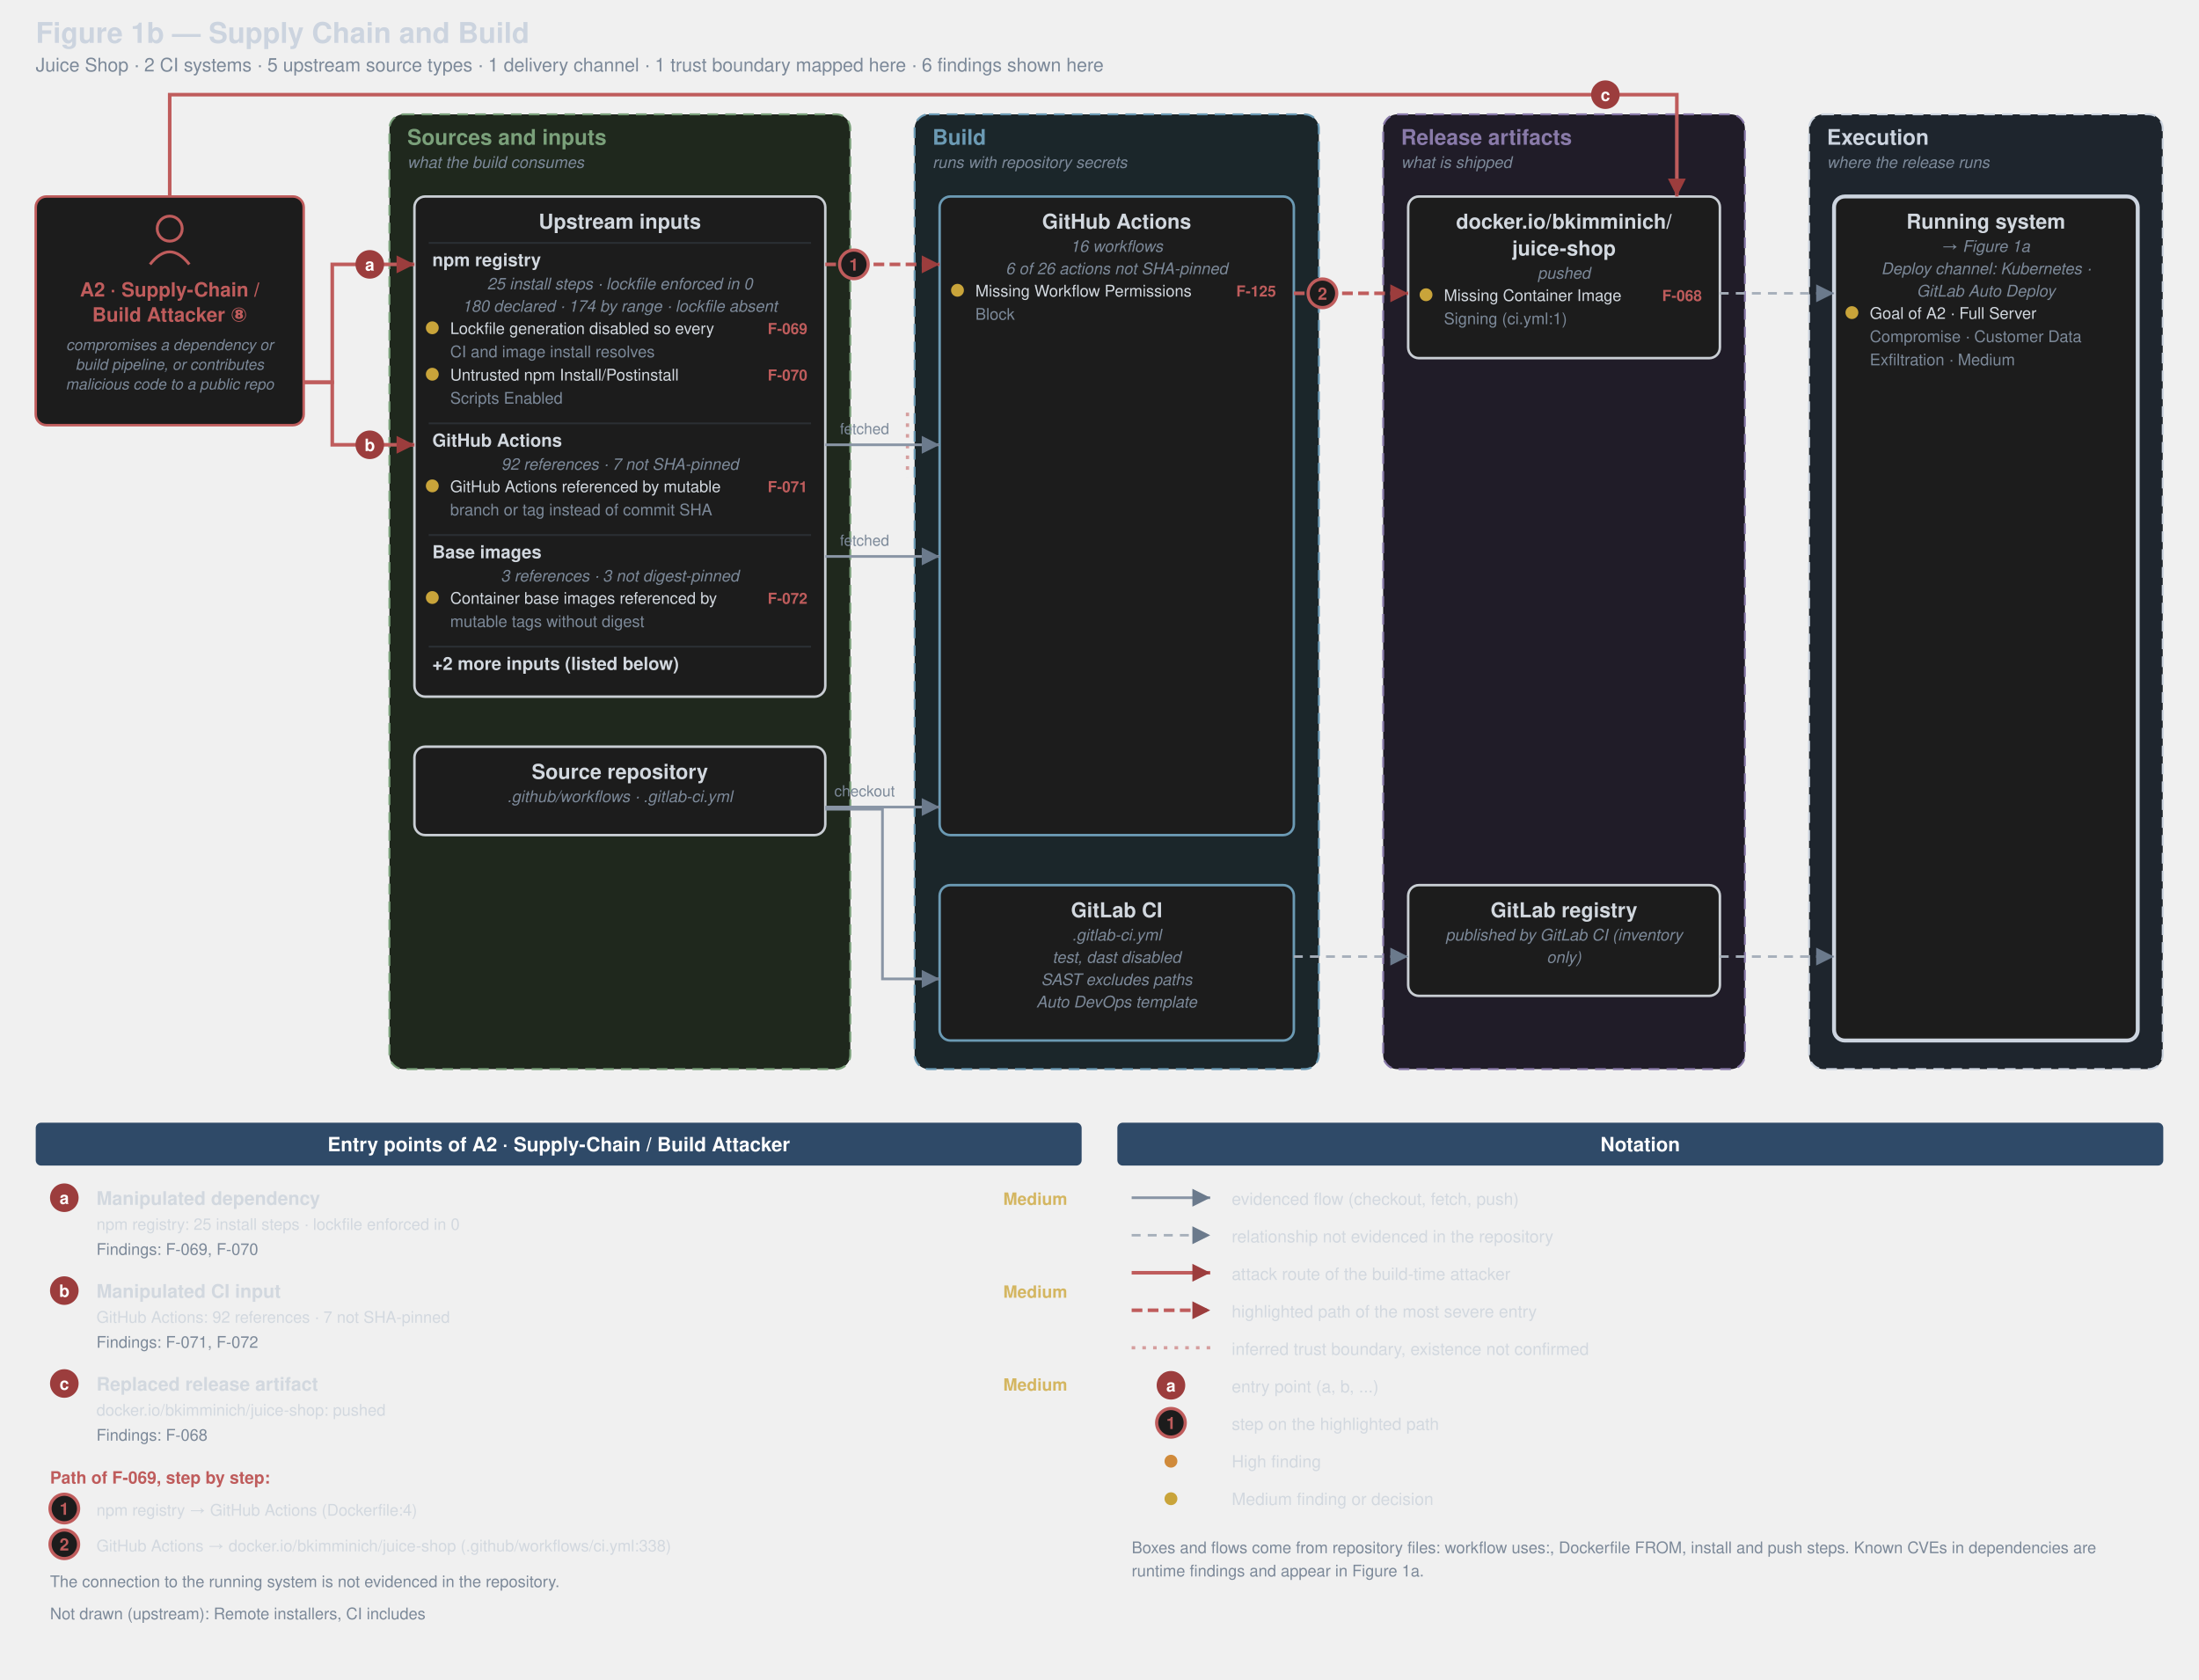
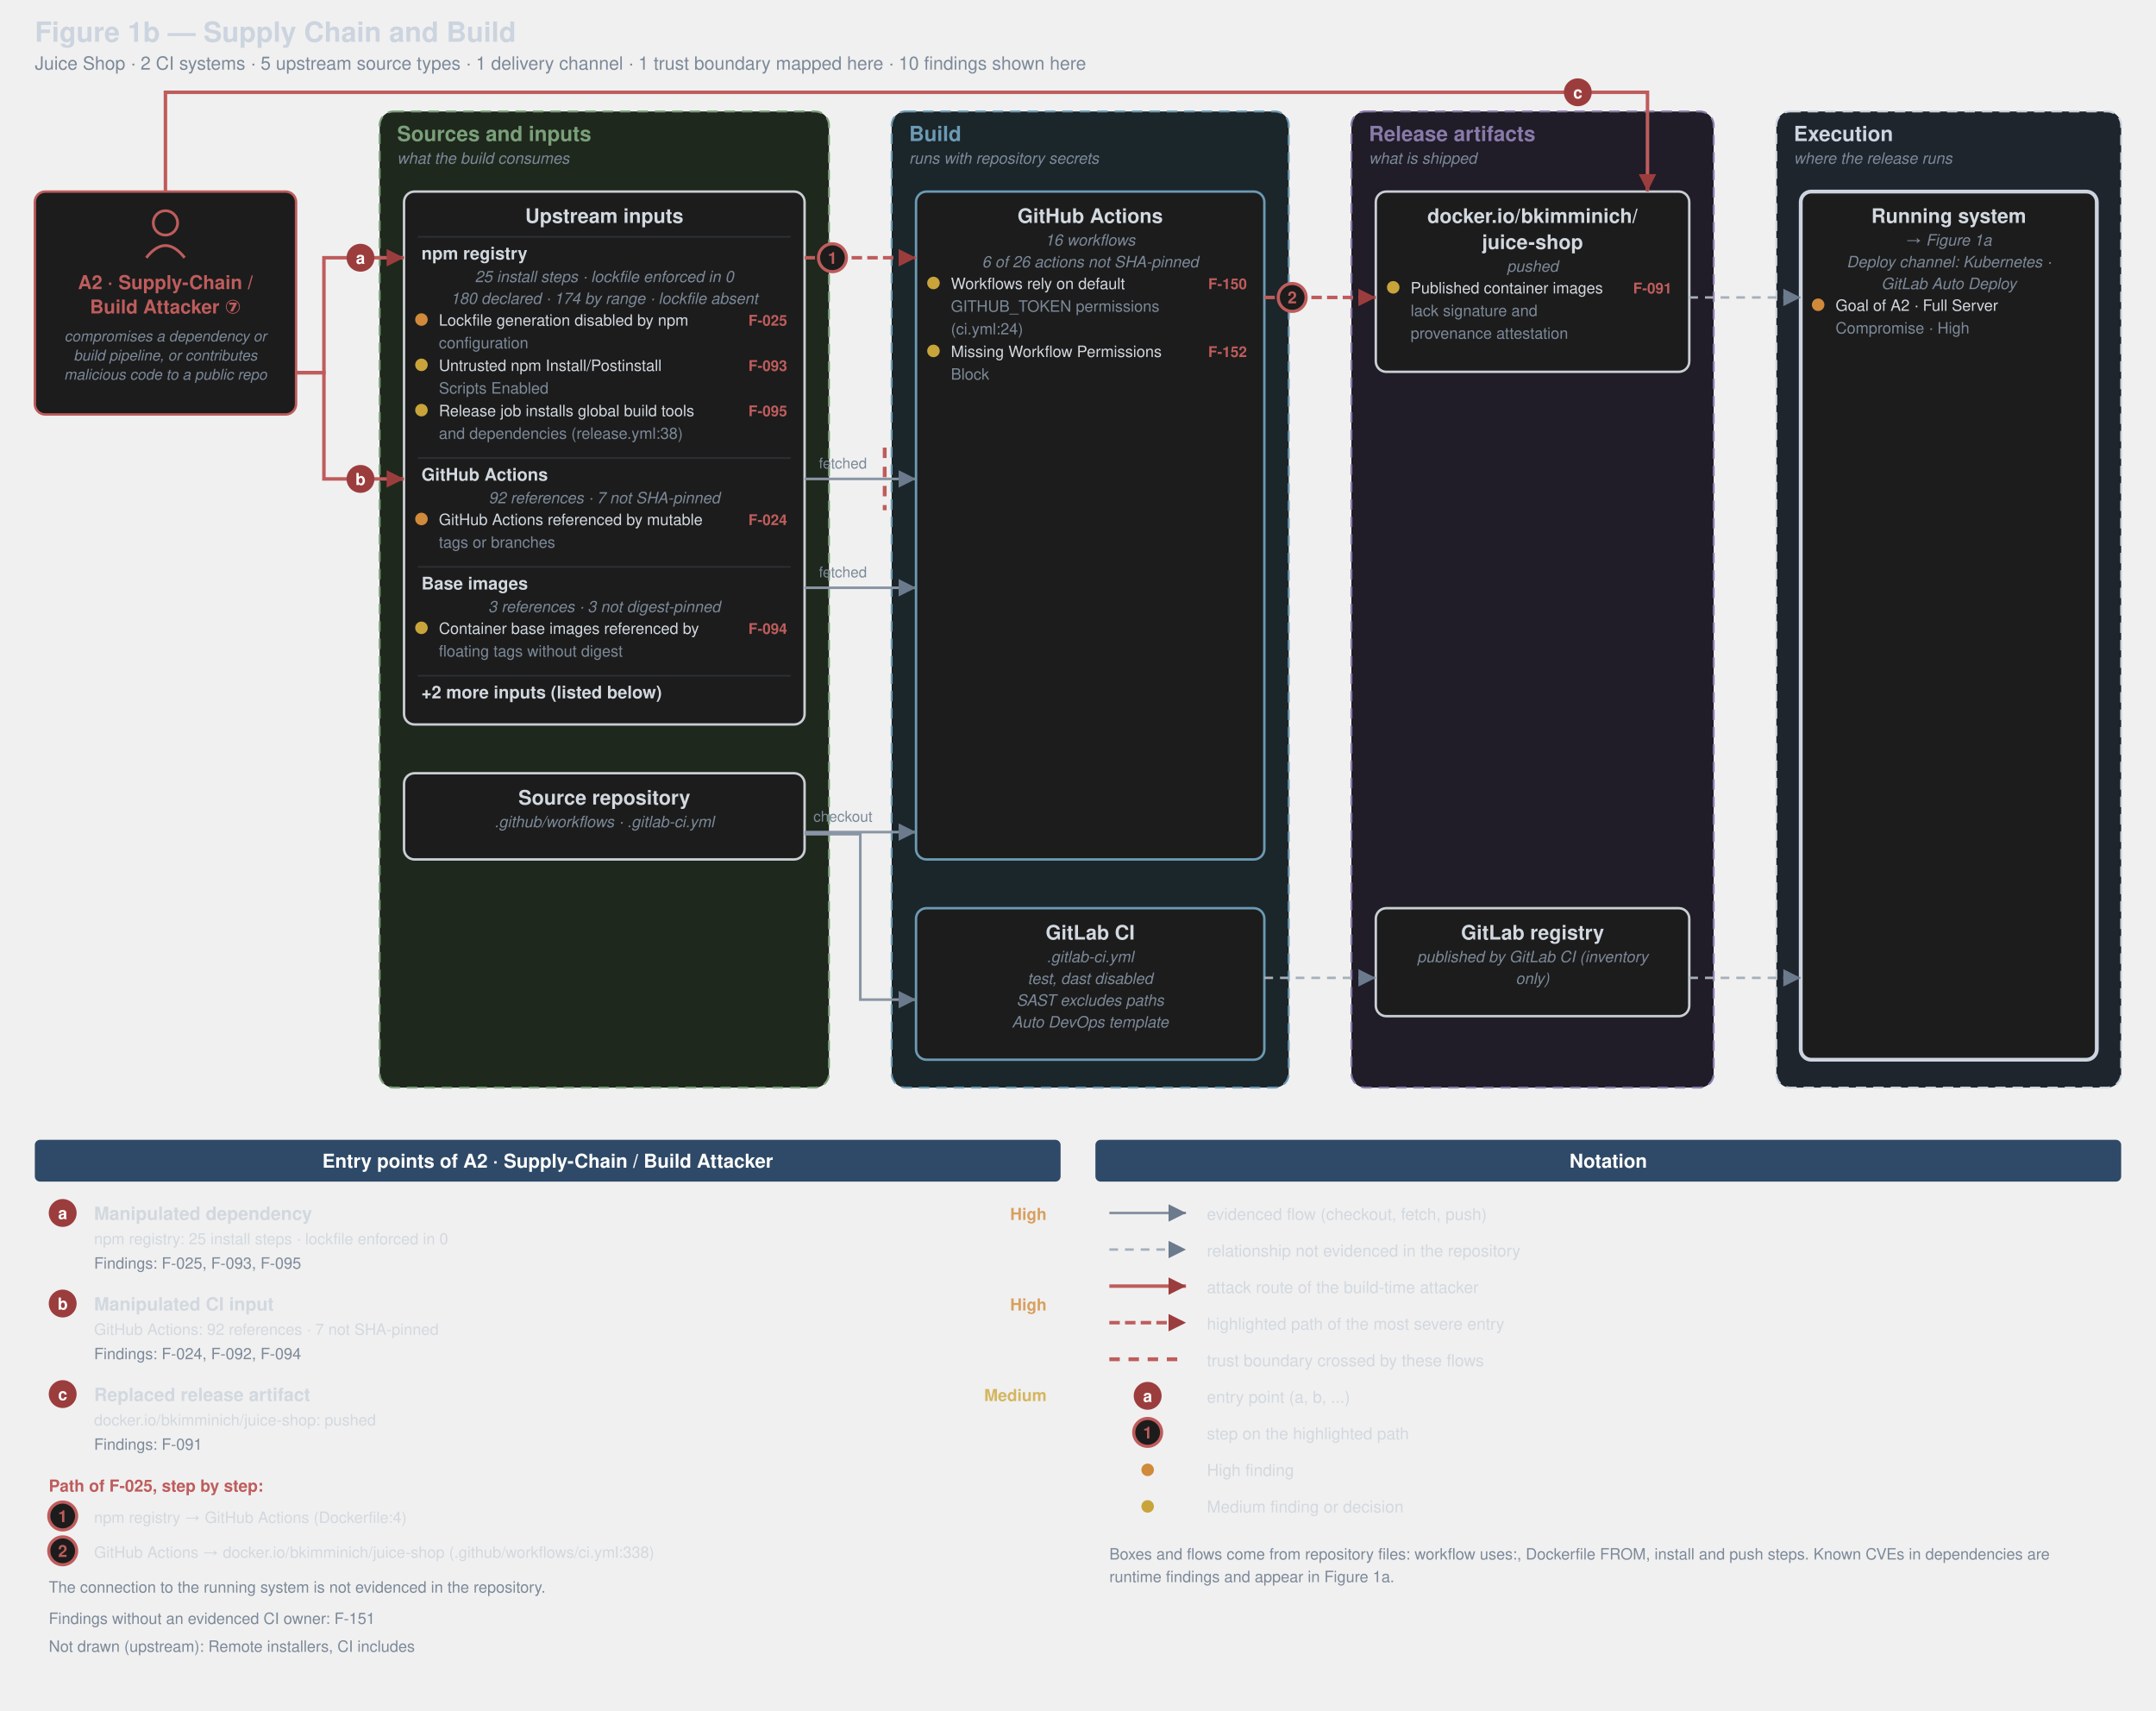
- <svg xmlns="http://www.w3.org/2000/svg" width="1231" height="940" viewBox="0 0 1231 940" font-family="Helvetica, Arial, sans-serif">
+ <svg xmlns="http://www.w3.org/2000/svg" width="1238" height="982" viewBox="0 0 1238 982" font-family="Helvetica, Arial, sans-serif">
  <defs>
    <marker id="m-flow" viewBox="0 0 10 10" refX="10" refY="5" markerWidth="10" markerHeight="10" markerUnits="userSpaceOnUse" orient="auto">
      <path d="M0 0 L10 5 L0 10 z" fill="#6b7a8c" />
    </marker>
    <marker id="m-attack" viewBox="0 0 10 10" refX="10" refY="5" markerWidth="10" markerHeight="10" markerUnits="userSpaceOnUse" orient="auto">
      <path d="M0 0 L10 5 L0 10 z" fill="#9c3d3d" />
    </marker>
  </defs>
  <text x="20.0" y="24.0" font-size="16" font-weight="bold" fill="#ccd4df" text-anchor="start">Figure 1b — Supply Chain and Build</text>
-   <text x="20.0" y="40.0" font-size="10.5" font-weight="normal" fill="#7c8999" text-anchor="start">Juice Shop · 2 CI systems · 5 upstream source types · 1 delivery channel · 1 trust boundary mapped here · 6 findings shown here</text>
-   <rect x="218.0" y="64.0" width="258.0" height="534.5" rx="8" fill="#1f281d" stroke="#7aa07a" stroke-width="1.1" stroke-dasharray="6 4" />
+   <text x="20.0" y="40.0" font-size="10.5" font-weight="normal" fill="#7c8999" text-anchor="start">Juice Shop · 2 CI systems · 5 upstream source types · 1 delivery channel · 1 trust boundary mapped here · 10 findings shown here</text>
+   <rect x="218.0" y="64.0" width="258.0" height="560.5" rx="8" fill="#1f281d" stroke="#7aa07a" stroke-width="1.1" stroke-dasharray="6 4" />
  <text x="228.0" y="81.0" font-size="12" font-weight="bold" fill="#7aa07a" text-anchor="start">Sources and inputs</text>
  <text x="228.0" y="94.0" font-size="9" font-weight="normal" fill="#7c8999" text-anchor="start" font-style="italic">what the build consumes</text>
-   <rect x="512.0" y="64.0" width="226.3" height="534.5" rx="8" fill="#1b262a" stroke="#6b9ab4" stroke-width="1.1" stroke-dasharray="6 4" />
+   <rect x="512.0" y="64.0" width="228.0" height="560.5" rx="8" fill="#1b262a" stroke="#6b9ab4" stroke-width="1.1" stroke-dasharray="6 4" />
  <text x="522.0" y="81.0" font-size="12" font-weight="bold" fill="#6b9ab4" text-anchor="start">Build</text>
  <text x="522.0" y="94.0" font-size="9" font-weight="normal" fill="#7c8999" text-anchor="start" font-style="italic">runs with repository secrets</text>
-   <rect x="774.3" y="64.0" width="202.5" height="534.5" rx="8" fill="#201c28" stroke="#897aa9" stroke-width="1.1" stroke-dasharray="6 4" />
-   <text x="784.3" y="81.0" font-size="12" font-weight="bold" fill="#897aa9" text-anchor="start">Release artifacts</text>
-   <text x="784.3" y="94.0" font-size="9" font-weight="normal" fill="#7c8999" text-anchor="start" font-style="italic">what is shipped</text>
-   <rect x="1012.7" y="64.0" width="198.0" height="534.5" rx="8" fill="#1e252d" stroke="#ccd4df" stroke-width="1.1" stroke-dasharray="6 4" />
-   <text x="1022.7" y="81.0" font-size="12" font-weight="bold" fill="#ccd4df" text-anchor="start">Execution</text>
-   <text x="1022.7" y="94.0" font-size="9" font-weight="normal" fill="#7c8999" text-anchor="start" font-style="italic">where the release runs</text>
+   <rect x="776.0" y="64.0" width="208.0" height="560.5" rx="8" fill="#201c28" stroke="#897aa9" stroke-width="1.1" stroke-dasharray="6 4" />
+   <text x="786.0" y="81.0" font-size="12" font-weight="bold" fill="#897aa9" text-anchor="start">Release artifacts</text>
+   <text x="786.0" y="94.0" font-size="9" font-weight="normal" fill="#7c8999" text-anchor="start" font-style="italic">what is shipped</text>
+   <rect x="1020.0" y="64.0" width="198.0" height="560.5" rx="8" fill="#1e252d" stroke="#ccd4df" stroke-width="1.1" stroke-dasharray="6 4" />
+   <text x="1030.0" y="81.0" font-size="12" font-weight="bold" fill="#ccd4df" text-anchor="start">Execution</text>
+   <text x="1030.0" y="94.0" font-size="9" font-weight="normal" fill="#7c8999" text-anchor="start" font-style="italic">where the release runs</text>
  <g>
-     <path d="M 508.0 231.0 V 267.0" fill="none" stroke="#bf5c5c" stroke-width="1.8" stroke-dasharray="2 4" stroke-opacity="0.55" />
+     <path d="M 508.0 257.0 V 293.0" fill="none" stroke="#bf5c5c" stroke-width="2.2" stroke-dasharray="6 5" />
  </g>
-   <rect x="232.0" y="110.0" width="230.0" height="280.0" rx="6" fill="#1c1c1c" stroke="#c9ced4" stroke-width="1.4" />
+   <rect x="232.0" y="110.0" width="230.0" height="306.0" rx="6" fill="#1c1c1c" stroke="#c9ced4" stroke-width="1.4" />
  <text x="347.0" y="128.0" font-size="11.5" font-weight="bold" fill="#d2d8df" text-anchor="middle">Upstream inputs</text>
  <line x1="240.0" y1="136.0" x2="454.0" y2="136.0" stroke="#2b2f34" />
  <text x="242.0" y="149.0" font-size="10" font-weight="bold" fill="#d2d8df" text-anchor="start">npm registry</text>
  <text x="347.0" y="162.0" font-size="9" font-weight="normal" fill="#7c8999" text-anchor="middle" font-style="italic">25 install steps · lockfile enforced in 0</text>
  <text x="347.0" y="174.5" font-size="9" font-weight="normal" fill="#7c8999" text-anchor="middle" font-style="italic">180 declared · 174 by range · lockfile absent</text>
-   <circle cx="242.0" cy="183.5" r="3.6" fill="#c9a43a" />
-   <text x="252.0" y="187.0" font-size="9" font-weight="normal" fill="#d2d8df" text-anchor="start">Lockfile generation disabled so every</text>
-   <text x="452.0" y="187.0" font-size="8.5" font-weight="bold" fill="#bf5c5c" text-anchor="end">F-069</text>
-   <text x="252.0" y="200.0" font-size="9" font-weight="normal" fill="#7c8999" text-anchor="start">CI and image install resolves</text>
+   <circle cx="242.0" cy="183.5" r="3.6" fill="#d08a3a" />
+   <text x="252.0" y="187.0" font-size="9" font-weight="normal" fill="#d2d8df" text-anchor="start">Lockfile generation disabled by npm</text>
+   <text x="452.0" y="187.0" font-size="8.5" font-weight="bold" fill="#bf5c5c" text-anchor="end">F-025</text>
+   <text x="252.0" y="200.0" font-size="9" font-weight="normal" fill="#7c8999" text-anchor="start">configuration</text>
  <circle cx="242.0" cy="209.5" r="3.6" fill="#c9a43a" />
  <text x="252.0" y="213.0" font-size="9" font-weight="normal" fill="#d2d8df" text-anchor="start">Untrusted npm Install/Postinstall</text>
-   <text x="452.0" y="213.0" font-size="8.5" font-weight="bold" fill="#bf5c5c" text-anchor="end">F-070</text>
+   <text x="452.0" y="213.0" font-size="8.5" font-weight="bold" fill="#bf5c5c" text-anchor="end">F-093</text>
  <text x="252.0" y="226.0" font-size="9" font-weight="normal" fill="#7c8999" text-anchor="start">Scripts Enabled</text>
-   <line x1="240.0" y1="237.0" x2="454.0" y2="237.0" stroke="#2b2f34" />
-   <text x="242.0" y="250.0" font-size="10" font-weight="bold" fill="#d2d8df" text-anchor="start">GitHub Actions</text>
-   <text x="347.0" y="263.0" font-size="9" font-weight="normal" fill="#7c8999" text-anchor="middle" font-style="italic">92 references · 7 not SHA-pinned</text>
-   <circle cx="242.0" cy="272.0" r="3.6" fill="#c9a43a" />
-   <text x="252.0" y="275.5" font-size="9" font-weight="normal" fill="#d2d8df" text-anchor="start">GitHub Actions referenced by mutable</text>
-   <text x="452.0" y="275.5" font-size="8.5" font-weight="bold" fill="#bf5c5c" text-anchor="end">F-071</text>
-   <text x="252.0" y="288.5" font-size="9" font-weight="normal" fill="#7c8999" text-anchor="start">branch or tag instead of commit SHA</text>
-   <line x1="240.0" y1="299.5" x2="454.0" y2="299.5" stroke="#2b2f34" />
-   <text x="242.0" y="312.5" font-size="10" font-weight="bold" fill="#d2d8df" text-anchor="start">Base images</text>
-   <text x="347.0" y="325.5" font-size="9" font-weight="normal" fill="#7c8999" text-anchor="middle" font-style="italic">3 references · 3 not digest-pinned</text>
-   <circle cx="242.0" cy="334.5" r="3.6" fill="#c9a43a" />
-   <text x="252.0" y="338.0" font-size="9" font-weight="normal" fill="#d2d8df" text-anchor="start">Container base images referenced by</text>
-   <text x="452.0" y="338.0" font-size="8.5" font-weight="bold" fill="#bf5c5c" text-anchor="end">F-072</text>
-   <text x="252.0" y="351.0" font-size="9" font-weight="normal" fill="#7c8999" text-anchor="start">mutable tags without digest</text>
-   <line x1="240.0" y1="362.0" x2="454.0" y2="362.0" stroke="#2b2f34" />
-   <text x="242.0" y="375.0" font-size="10" font-weight="bold" fill="#d2d8df" text-anchor="start">+2 more inputs (listed below)</text>
-   <rect x="232.0" y="418.0" width="230.0" height="49.5" rx="6" fill="#1c1c1c" stroke="#c9ced4" stroke-width="1.4" />
-   <text x="347.0" y="436.0" font-size="11.5" font-weight="bold" fill="#d2d8df" text-anchor="middle">Source repository</text>
-   <text x="347.0" y="449.0" font-size="9" font-weight="normal" fill="#7c8999" text-anchor="middle" font-style="italic">.github/workflows · .gitlab-ci.yml</text>
-   <rect x="526.0" y="110.0" width="198.3" height="357.5" rx="6" fill="#1c1c1c" stroke="#6b9ab4" stroke-width="1.4" />
-   <text x="625.1" y="128.0" font-size="11.5" font-weight="bold" fill="#d2d8df" text-anchor="middle">GitHub Actions</text>
-   <text x="625.1" y="141.0" font-size="9" font-weight="normal" fill="#7c8999" text-anchor="middle" font-style="italic">16 workflows</text>
-   <text x="625.1" y="153.5" font-size="9" font-weight="normal" fill="#7c8999" text-anchor="middle" font-style="italic">6 of 26 actions not SHA-pinned</text>
+   <circle cx="242.0" cy="235.5" r="3.6" fill="#c9a43a" />
+   <text x="252.0" y="239.0" font-size="9" font-weight="normal" fill="#d2d8df" text-anchor="start">Release job installs global build tools</text>
+   <text x="452.0" y="239.0" font-size="8.5" font-weight="bold" fill="#bf5c5c" text-anchor="end">F-095</text>
+   <text x="252.0" y="252.0" font-size="9" font-weight="normal" fill="#7c8999" text-anchor="start">and dependencies (release.yml:38)</text>
+   <line x1="240.0" y1="263.0" x2="454.0" y2="263.0" stroke="#2b2f34" />
+   <text x="242.0" y="276.0" font-size="10" font-weight="bold" fill="#d2d8df" text-anchor="start">GitHub Actions</text>
+   <text x="347.0" y="289.0" font-size="9" font-weight="normal" fill="#7c8999" text-anchor="middle" font-style="italic">92 references · 7 not SHA-pinned</text>
+   <circle cx="242.0" cy="298.0" r="3.6" fill="#d08a3a" />
+   <text x="252.0" y="301.5" font-size="9" font-weight="normal" fill="#d2d8df" text-anchor="start">GitHub Actions referenced by mutable</text>
+   <text x="452.0" y="301.5" font-size="8.5" font-weight="bold" fill="#bf5c5c" text-anchor="end">F-024</text>
+   <text x="252.0" y="314.5" font-size="9" font-weight="normal" fill="#7c8999" text-anchor="start">tags or branches</text>
+   <line x1="240.0" y1="325.5" x2="454.0" y2="325.5" stroke="#2b2f34" />
+   <text x="242.0" y="338.5" font-size="10" font-weight="bold" fill="#d2d8df" text-anchor="start">Base images</text>
+   <text x="347.0" y="351.5" font-size="9" font-weight="normal" fill="#7c8999" text-anchor="middle" font-style="italic">3 references · 3 not digest-pinned</text>
+   <circle cx="242.0" cy="360.5" r="3.6" fill="#c9a43a" />
+   <text x="252.0" y="364.0" font-size="9" font-weight="normal" fill="#d2d8df" text-anchor="start">Container base images referenced by</text>
+   <text x="452.0" y="364.0" font-size="8.5" font-weight="bold" fill="#bf5c5c" text-anchor="end">F-094</text>
+   <text x="252.0" y="377.0" font-size="9" font-weight="normal" fill="#7c8999" text-anchor="start">floating tags without digest</text>
+   <line x1="240.0" y1="388.0" x2="454.0" y2="388.0" stroke="#2b2f34" />
+   <text x="242.0" y="401.0" font-size="10" font-weight="bold" fill="#d2d8df" text-anchor="start">+2 more inputs (listed below)</text>
+   <rect x="232.0" y="444.0" width="230.0" height="49.5" rx="6" fill="#1c1c1c" stroke="#c9ced4" stroke-width="1.4" />
+   <text x="347.0" y="462.0" font-size="11.5" font-weight="bold" fill="#d2d8df" text-anchor="middle">Source repository</text>
+   <text x="347.0" y="475.0" font-size="9" font-weight="normal" fill="#7c8999" text-anchor="middle" font-style="italic">.github/workflows · .gitlab-ci.yml</text>
+   <rect x="526.0" y="110.0" width="200.0" height="383.5" rx="6" fill="#1c1c1c" stroke="#6b9ab4" stroke-width="1.4" />
+   <text x="626.0" y="128.0" font-size="11.5" font-weight="bold" fill="#d2d8df" text-anchor="middle">GitHub Actions</text>
+   <text x="626.0" y="141.0" font-size="9" font-weight="normal" fill="#7c8999" text-anchor="middle" font-style="italic">16 workflows</text>
+   <text x="626.0" y="153.5" font-size="9" font-weight="normal" fill="#7c8999" text-anchor="middle" font-style="italic">6 of 26 actions not SHA-pinned</text>
  <circle cx="536.0" cy="162.5" r="3.6" fill="#c9a43a" />
-   <text x="546.0" y="166.0" font-size="9" font-weight="normal" fill="#d2d8df" text-anchor="start">Missing Workflow Permissions</text>
-   <text x="714.3" y="166.0" font-size="8.5" font-weight="bold" fill="#bf5c5c" text-anchor="end">F-125</text>
-   <text x="546.0" y="179.0" font-size="9" font-weight="normal" fill="#7c8999" text-anchor="start">Block</text>
-   <rect x="526.0" y="495.5" width="198.3" height="87.0" rx="6" fill="#1c1c1c" stroke="#6b9ab4" stroke-width="1.4" />
-   <text x="625.1" y="513.5" font-size="11.5" font-weight="bold" fill="#d2d8df" text-anchor="middle">GitLab CI</text>
-   <text x="625.1" y="526.5" font-size="9" font-weight="normal" fill="#7c8999" text-anchor="middle" font-style="italic">.gitlab-ci.yml</text>
-   <text x="625.1" y="539.0" font-size="9" font-weight="normal" fill="#7c8999" text-anchor="middle" font-style="italic">test, dast disabled</text>
-   <text x="625.1" y="551.5" font-size="9" font-weight="normal" fill="#7c8999" text-anchor="middle" font-style="italic">SAST excludes paths</text>
-   <text x="625.1" y="564.0" font-size="9" font-weight="normal" fill="#7c8999" text-anchor="middle" font-style="italic">Auto DevOps template</text>
-   <rect x="788.3" y="110.0" width="174.5" height="90.5" rx="6" fill="#1c1c1c" stroke="#c9ced4" stroke-width="1.4" />
-   <text x="875.5" y="128.0" font-size="11.5" font-weight="bold" fill="#d2d8df" text-anchor="middle">docker.io/bkimminich/</text>
-   <text x="875.5" y="143.0" font-size="11.5" font-weight="bold" fill="#d2d8df" text-anchor="middle">juice-shop</text>
-   <text x="875.5" y="156.0" font-size="9" font-weight="normal" fill="#7c8999" text-anchor="middle" font-style="italic">pushed</text>
-   <circle cx="798.3" cy="165.0" r="3.6" fill="#c9a43a" />
-   <text x="808.3" y="168.5" font-size="9" font-weight="normal" fill="#d2d8df" text-anchor="start">Missing Container Image</text>
-   <text x="952.7" y="168.5" font-size="8.5" font-weight="bold" fill="#bf5c5c" text-anchor="end">F-068</text>
-   <text x="808.3" y="181.5" font-size="9" font-weight="normal" fill="#7c8999" text-anchor="start">Signing (ci.yml:1)</text>
-   <rect x="788.3" y="495.5" width="174.5" height="62.0" rx="6" fill="#1c1c1c" stroke="#c9ced4" stroke-width="1.4" />
-   <text x="875.5" y="513.5" font-size="11.5" font-weight="bold" fill="#d2d8df" text-anchor="middle">GitLab registry</text>
-   <text x="875.5" y="526.5" font-size="9" font-weight="normal" fill="#7c8999" text-anchor="middle" font-style="italic">published by GitLab CI (inventory</text>
-   <text x="875.5" y="539.0" font-size="9" font-weight="normal" fill="#7c8999" text-anchor="middle" font-style="italic">only)</text>
-   <rect x="1026.7" y="110.0" width="170.0" height="472.5" rx="6" fill="#1c1c1c" stroke="#ccd4df" stroke-width="2.2" />
-   <text x="1111.7" y="128.0" font-size="11.5" font-weight="bold" fill="#d2d8df" text-anchor="middle">Running system</text>
-   <text x="1111.7" y="141.0" font-size="9" font-weight="normal" fill="#7c8999" text-anchor="middle" font-style="italic">→ Figure 1a</text>
-   <text x="1111.7" y="153.5" font-size="9" font-weight="normal" fill="#7c8999" text-anchor="middle" font-style="italic">Deploy channel: Kubernetes ·</text>
-   <text x="1111.7" y="166.0" font-size="9" font-weight="normal" fill="#7c8999" text-anchor="middle" font-style="italic">GitLab Auto Deploy</text>
-   <circle cx="1036.7" cy="175.0" r="3.6" fill="#c9a43a" />
-   <text x="1046.7" y="178.5" font-size="9" font-weight="normal" fill="#d2d8df" text-anchor="start">Goal of A2 · Full Server</text>
-   <text x="1046.7" y="191.5" font-size="9" font-weight="normal" fill="#7c8999" text-anchor="start">Compromise · Customer Data</text>
-   <text x="1046.7" y="204.5" font-size="9" font-weight="normal" fill="#7c8999" text-anchor="start">Exfiltration · Medium</text>
+   <text x="546.0" y="166.0" font-size="9" font-weight="normal" fill="#d2d8df" text-anchor="start">Workflows rely on default</text>
+   <text x="716.0" y="166.0" font-size="8.5" font-weight="bold" fill="#bf5c5c" text-anchor="end">F-150</text>
+   <text x="546.0" y="179.0" font-size="9" font-weight="normal" fill="#7c8999" text-anchor="start">GITHUB_TOKEN permissions</text>
+   <text x="546.0" y="192.0" font-size="9" font-weight="normal" fill="#7c8999" text-anchor="start">(ci.yml:24)</text>
+   <circle cx="536.0" cy="201.5" r="3.6" fill="#c9a43a" />
+   <text x="546.0" y="205.0" font-size="9" font-weight="normal" fill="#d2d8df" text-anchor="start">Missing Workflow Permissions</text>
+   <text x="716.0" y="205.0" font-size="8.5" font-weight="bold" fill="#bf5c5c" text-anchor="end">F-152</text>
+   <text x="546.0" y="218.0" font-size="9" font-weight="normal" fill="#7c8999" text-anchor="start">Block</text>
+   <rect x="526.0" y="521.5" width="200.0" height="87.0" rx="6" fill="#1c1c1c" stroke="#6b9ab4" stroke-width="1.4" />
+   <text x="626.0" y="539.5" font-size="11.5" font-weight="bold" fill="#d2d8df" text-anchor="middle">GitLab CI</text>
+   <text x="626.0" y="552.5" font-size="9" font-weight="normal" fill="#7c8999" text-anchor="middle" font-style="italic">.gitlab-ci.yml</text>
+   <text x="626.0" y="565.0" font-size="9" font-weight="normal" fill="#7c8999" text-anchor="middle" font-style="italic">test, dast disabled</text>
+   <text x="626.0" y="577.5" font-size="9" font-weight="normal" fill="#7c8999" text-anchor="middle" font-style="italic">SAST excludes paths</text>
+   <text x="626.0" y="590.0" font-size="9" font-weight="normal" fill="#7c8999" text-anchor="middle" font-style="italic">Auto DevOps template</text>
+   <rect x="790.0" y="110.0" width="180.0" height="103.5" rx="6" fill="#1c1c1c" stroke="#c9ced4" stroke-width="1.4" />
+   <text x="880.0" y="128.0" font-size="11.5" font-weight="bold" fill="#d2d8df" text-anchor="middle">docker.io/bkimminich/</text>
+   <text x="880.0" y="143.0" font-size="11.5" font-weight="bold" fill="#d2d8df" text-anchor="middle">juice-shop</text>
+   <text x="880.0" y="156.0" font-size="9" font-weight="normal" fill="#7c8999" text-anchor="middle" font-style="italic">pushed</text>
+   <circle cx="800.0" cy="165.0" r="3.6" fill="#c9a43a" />
+   <text x="810.0" y="168.5" font-size="9" font-weight="normal" fill="#d2d8df" text-anchor="start">Published container images</text>
+   <text x="960.0" y="168.5" font-size="8.5" font-weight="bold" fill="#bf5c5c" text-anchor="end">F-091</text>
+   <text x="810.0" y="181.5" font-size="9" font-weight="normal" fill="#7c8999" text-anchor="start">lack signature and</text>
+   <text x="810.0" y="194.5" font-size="9" font-weight="normal" fill="#7c8999" text-anchor="start">provenance attestation</text>
+   <rect x="790.0" y="521.5" width="180.0" height="62.0" rx="6" fill="#1c1c1c" stroke="#c9ced4" stroke-width="1.4" />
+   <text x="880.0" y="539.5" font-size="11.5" font-weight="bold" fill="#d2d8df" text-anchor="middle">GitLab registry</text>
+   <text x="880.0" y="552.5" font-size="9" font-weight="normal" fill="#7c8999" text-anchor="middle" font-style="italic">published by GitLab CI (inventory</text>
+   <text x="880.0" y="565.0" font-size="9" font-weight="normal" fill="#7c8999" text-anchor="middle" font-style="italic">only)</text>
+   <rect x="1034.0" y="110.0" width="170.0" height="498.5" rx="6" fill="#1c1c1c" stroke="#ccd4df" stroke-width="2.2" />
+   <text x="1119.0" y="128.0" font-size="11.5" font-weight="bold" fill="#d2d8df" text-anchor="middle">Running system</text>
+   <text x="1119.0" y="141.0" font-size="9" font-weight="normal" fill="#7c8999" text-anchor="middle" font-style="italic">→ Figure 1a</text>
+   <text x="1119.0" y="153.5" font-size="9" font-weight="normal" fill="#7c8999" text-anchor="middle" font-style="italic">Deploy channel: Kubernetes ·</text>
+   <text x="1119.0" y="166.0" font-size="9" font-weight="normal" fill="#7c8999" text-anchor="middle" font-style="italic">GitLab Auto Deploy</text>
+   <circle cx="1044.0" cy="175.0" r="3.6" fill="#d08a3a" />
+   <text x="1054.0" y="178.5" font-size="9" font-weight="normal" fill="#d2d8df" text-anchor="start">Goal of A2 · Full Server</text>
+   <text x="1054.0" y="191.5" font-size="9" font-weight="normal" fill="#7c8999" text-anchor="start">Compromise · High</text>
  <rect x="20.0" y="110.0" width="150.0" height="128.0" rx="6" fill="#1c1c1c" stroke="#bf5c5c" stroke-width="1.4" />
  <circle cx="95.0" cy="128.0" r="7" fill="none" stroke="#bf5c5c" stroke-width="1.6" />
  <path d="M84.0 148.0 q11 -14 22 0" fill="none" stroke="#bf5c5c" stroke-width="1.6" />
  <text x="95.0" y="166.0" font-size="11" font-weight="bold" fill="#bf5c5c" text-anchor="middle">A2 · Supply-Chain /</text>
-   <text x="95.0" y="180.0" font-size="11" font-weight="bold" fill="#bf5c5c" text-anchor="middle">Build Attacker ⑧</text>
+   <text x="95.0" y="180.0" font-size="11" font-weight="bold" fill="#bf5c5c" text-anchor="middle">Build Attacker ⑦</text>
  <text x="95.0" y="196.0" font-size="8.5" font-weight="normal" fill="#7c8999" text-anchor="middle" font-style="italic">compromises a dependency or</text>
  <text x="95.0" y="207.0" font-size="8.5" font-weight="normal" fill="#7c8999" text-anchor="middle" font-style="italic">build pipeline, or contributes</text>
  <text x="95.0" y="218.0" font-size="8.5" font-weight="normal" fill="#7c8999" text-anchor="middle" font-style="italic">malicious code to a public repo</text>
  <path d="M462.0 148.0 L526.0 148.0" fill="none" stroke="#bf5c5c" stroke-width="2" stroke-dasharray="6 3" marker-end="url(#m-attack)" />
  <circle cx="478.0" cy="148.0" r="8" fill="#1c1c1c" stroke="#bf5c5c" stroke-width="1.8" />
  <text x="478.0" y="151.5" font-size="9.5" font-weight="bold" fill="#bf5c5c" text-anchor="middle">1</text>
-   <path d="M462.0 249.0 L526.0 249.0" fill="none" stroke="#8995a5" stroke-width="1.5" marker-end="url(#m-flow)" />
-   <text x="484.0" y="243.0" font-size="8.5" font-weight="normal" fill="#7c8999" text-anchor="middle">fetched</text>
-   <path d="M462.0 311.5 L526.0 311.5" fill="none" stroke="#8995a5" stroke-width="1.5" marker-end="url(#m-flow)" />
-   <text x="484.0" y="305.5" font-size="8.5" font-weight="normal" fill="#7c8999" text-anchor="middle">fetched</text>
-   <path d="M462.0 451.8 L526.0 451.8" fill="none" stroke="#8995a5" stroke-width="1.5" marker-end="url(#m-flow)" />
-   <text x="484.0" y="445.8" font-size="8.5" font-weight="normal" fill="#7c8999" text-anchor="middle">checkout</text>
-   <path d="M462.0 453.0 L494.0 453.0 L494.0 548.0 L526.0 548.0" fill="none" stroke="#8995a5" stroke-width="1.5" marker-end="url(#m-flow)" />
-   <path d="M724.3 164.2 L788.3 164.2" fill="none" stroke="#bf5c5c" stroke-width="2" stroke-dasharray="6 3" marker-end="url(#m-attack)" />
-   <circle cx="740.3" cy="164.2" r="8" fill="#1c1c1c" stroke="#bf5c5c" stroke-width="1.8" />
-   <text x="740.3" y="167.8" font-size="9.5" font-weight="bold" fill="#bf5c5c" text-anchor="middle">2</text>
-   <path d="M962.7 164.2 L1026.7 164.2" fill="none" stroke="#a6afba" stroke-width="1.4" stroke-dasharray="5 4" marker-end="url(#m-flow)" />
-   <path d="M724.3 535.5 L788.3 535.5" fill="none" stroke="#a6afba" stroke-width="1.4" stroke-dasharray="5 4" marker-end="url(#m-flow)" />
-   <path d="M962.7 535.5 L1026.7 535.5" fill="none" stroke="#a6afba" stroke-width="1.4" stroke-dasharray="5 4" marker-end="url(#m-flow)" />
+   <path d="M462.0 275.0 L526.0 275.0" fill="none" stroke="#8995a5" stroke-width="1.5" marker-end="url(#m-flow)" />
+   <text x="484.0" y="269.0" font-size="8.5" font-weight="normal" fill="#7c8999" text-anchor="middle">fetched</text>
+   <path d="M462.0 337.5 L526.0 337.5" fill="none" stroke="#8995a5" stroke-width="1.5" marker-end="url(#m-flow)" />
+   <text x="484.0" y="331.5" font-size="8.5" font-weight="normal" fill="#7c8999" text-anchor="middle">fetched</text>
+   <path d="M462.0 477.8 L526.0 477.8" fill="none" stroke="#8995a5" stroke-width="1.5" marker-end="url(#m-flow)" />
+   <text x="484.0" y="471.8" font-size="8.5" font-weight="normal" fill="#7c8999" text-anchor="middle">checkout</text>
+   <path d="M462.0 479.0 L494.0 479.0 L494.0 574.0 L526.0 574.0" fill="none" stroke="#8995a5" stroke-width="1.5" marker-end="url(#m-flow)" />
+   <path d="M726.0 170.8 L790.0 170.8" fill="none" stroke="#bf5c5c" stroke-width="2" stroke-dasharray="6 3" marker-end="url(#m-attack)" />
+   <circle cx="742.0" cy="170.8" r="8" fill="#1c1c1c" stroke="#bf5c5c" stroke-width="1.8" />
+   <text x="742.0" y="174.2" font-size="9.5" font-weight="bold" fill="#bf5c5c" text-anchor="middle">2</text>
+   <path d="M970.0 170.8 L1034.0 170.8" fill="none" stroke="#a6afba" stroke-width="1.4" stroke-dasharray="5 4" marker-end="url(#m-flow)" />
+   <path d="M726.0 561.5 L790.0 561.5" fill="none" stroke="#a6afba" stroke-width="1.4" stroke-dasharray="5 4" marker-end="url(#m-flow)" />
+   <path d="M970.0 561.5 L1034.0 561.5" fill="none" stroke="#a6afba" stroke-width="1.4" stroke-dasharray="5 4" marker-end="url(#m-flow)" />
  <path d="M170.0 214.0 L186.0 214.0 L186.0 148.0 L232.0 148.0" fill="none" stroke="#bf5c5c" stroke-width="2" marker-end="url(#m-attack)" />
  <circle cx="207.0" cy="148.0" r="8" fill="#9c3d3d" />
  <text x="207.0" y="151.5" font-size="9.5" font-weight="bold" fill="#ffffff" text-anchor="middle">a</text>
-   <path d="M170.0 214.0 L186.0 214.0 L186.0 249.0 L232.0 249.0" fill="none" stroke="#bf5c5c" stroke-width="2" marker-end="url(#m-attack)" />
-   <circle cx="207.0" cy="249.0" r="8" fill="#9c3d3d" />
-   <text x="207.0" y="252.5" font-size="9.5" font-weight="bold" fill="#ffffff" text-anchor="middle">b</text>
-   <path d="M95.0 110.0 L95.0 53.0 L938.7 53.0 L938.7 110.0" fill="none" stroke="#bf5c5c" stroke-width="2" marker-end="url(#m-attack)" />
-   <circle cx="898.7" cy="53.0" r="8" fill="#9c3d3d" />
-   <text x="898.7" y="56.5" font-size="9.5" font-weight="bold" fill="#ffffff" text-anchor="middle">c</text>
-   <g transform="translate(0,628.5)">
-     <rect x="20.0" y="0.0" width="585.5" height="24.0" rx="3" fill="#2f4a68" stroke="#c4ceda" stroke-width="0" />
-     <text x="312.8" y="16.0" font-size="11" font-weight="bold" fill="#ffffff" text-anchor="middle">Entry points of A2 · Supply-Chain / Build Attacker</text>
+   <path d="M170.0 214.0 L186.0 214.0 L186.0 275.0 L232.0 275.0" fill="none" stroke="#bf5c5c" stroke-width="2" marker-end="url(#m-attack)" />
+   <circle cx="207.0" cy="275.0" r="8" fill="#9c3d3d" />
+   <text x="207.0" y="278.5" font-size="9.5" font-weight="bold" fill="#ffffff" text-anchor="middle">b</text>
+   <path d="M95.0 110.0 L95.0 53.0 L946.0 53.0 L946.0 110.0" fill="none" stroke="#bf5c5c" stroke-width="2" marker-end="url(#m-attack)" />
+   <circle cx="906.0" cy="53.0" r="8" fill="#9c3d3d" />
+   <text x="906.0" y="56.5" font-size="9.5" font-weight="bold" fill="#ffffff" text-anchor="middle">c</text>
+   <g transform="translate(0,654.5)">
+     <rect x="20.0" y="0.0" width="589.0" height="24.0" rx="3" fill="#2f4a68" stroke="#c4ceda" stroke-width="0" />
+     <text x="314.5" y="16.0" font-size="11" font-weight="bold" fill="#ffffff" text-anchor="middle">Entry points of A2 · Supply-Chain / Build Attacker</text>
    <circle cx="36.0" cy="42.0" r="8" fill="#9c3d3d" />
    <text x="36.0" y="45.5" font-size="9.5" font-weight="bold" fill="#ffffff" text-anchor="middle">a</text>
    <text x="54.0" y="46.0" font-size="10.5" font-weight="bold" fill="#d2d8df" text-anchor="start">Manipulated dependency</text>
-     <text x="597.5" y="46.0" font-size="9.5" font-weight="bold" fill="#d4b661" text-anchor="end">Medium</text>
+     <text x="601.0" y="46.0" font-size="9.5" font-weight="bold" fill="#d9a060" text-anchor="end">High</text>
    <text x="54.0" y="60.0" font-size="9" font-weight="normal" fill="#d2d8df" text-anchor="start">npm registry: 25 install steps · lockfile enforced in 0</text>
-     <text x="54.0" y="74.0" font-size="9" font-weight="normal" fill="#7c8999" text-anchor="start">Findings: F-069, F-070</text>
+     <text x="54.0" y="74.0" font-size="9" font-weight="normal" fill="#7c8999" text-anchor="start">Findings: F-025, F-093, F-095</text>
    <circle cx="36.0" cy="94.0" r="8" fill="#9c3d3d" />
    <text x="36.0" y="97.5" font-size="9.5" font-weight="bold" fill="#ffffff" text-anchor="middle">b</text>
    <text x="54.0" y="98.0" font-size="10.5" font-weight="bold" fill="#d2d8df" text-anchor="start">Manipulated CI input</text>
-     <text x="597.5" y="98.0" font-size="9.5" font-weight="bold" fill="#d4b661" text-anchor="end">Medium</text>
+     <text x="601.0" y="98.0" font-size="9.5" font-weight="bold" fill="#d9a060" text-anchor="end">High</text>
    <text x="54.0" y="112.0" font-size="9" font-weight="normal" fill="#d2d8df" text-anchor="start">GitHub Actions: 92 references · 7 not SHA-pinned</text>
-     <text x="54.0" y="126.0" font-size="9" font-weight="normal" fill="#7c8999" text-anchor="start">Findings: F-071, F-072</text>
+     <text x="54.0" y="126.0" font-size="9" font-weight="normal" fill="#7c8999" text-anchor="start">Findings: F-024, F-092, F-094</text>
    <circle cx="36.0" cy="146.0" r="8" fill="#9c3d3d" />
    <text x="36.0" y="149.5" font-size="9.5" font-weight="bold" fill="#ffffff" text-anchor="middle">c</text>
    <text x="54.0" y="150.0" font-size="10.5" font-weight="bold" fill="#d2d8df" text-anchor="start">Replaced release artifact</text>
-     <text x="597.5" y="150.0" font-size="9.5" font-weight="bold" fill="#d4b661" text-anchor="end">Medium</text>
+     <text x="601.0" y="150.0" font-size="9.5" font-weight="bold" fill="#d4b661" text-anchor="end">Medium</text>
    <text x="54.0" y="164.0" font-size="9" font-weight="normal" fill="#d2d8df" text-anchor="start">docker.io/bkimminich/juice-shop: pushed</text>
-     <text x="54.0" y="178.0" font-size="9" font-weight="normal" fill="#7c8999" text-anchor="start">Findings: F-068</text>
-     <text x="28.0" y="202.0" font-size="9.5" font-weight="bold" fill="#bf5c5c" text-anchor="start">Path of F-069, step by step:</text>
+     <text x="54.0" y="178.0" font-size="9" font-weight="normal" fill="#7c8999" text-anchor="start">Findings: F-091</text>
+     <text x="28.0" y="202.0" font-size="9.5" font-weight="bold" fill="#bf5c5c" text-anchor="start">Path of F-025, step by step:</text>
    <circle cx="36.0" cy="216.0" r="8" fill="#1c1c1c" stroke="#bf5c5c" stroke-width="1.8" />
    <text x="36.0" y="219.5" font-size="9.5" font-weight="bold" fill="#bf5c5c" text-anchor="middle">1</text>
    <text x="54.0" y="220.0" font-size="9" font-weight="normal" fill="#d2d8df" text-anchor="start">npm registry → GitHub Actions (Dockerfile:4)</text>
    <circle cx="36.0" cy="236.0" r="8" fill="#1c1c1c" stroke="#bf5c5c" stroke-width="1.8" />
    <text x="36.0" y="239.5" font-size="9.5" font-weight="bold" fill="#bf5c5c" text-anchor="middle">2</text>
    <text x="54.0" y="240.0" font-size="9" font-weight="normal" fill="#d2d8df" text-anchor="start">GitHub Actions → docker.io/bkimminich/juice-shop (.github/workflows/ci.yml:338)</text>
    <text x="28.0" y="260.0" font-size="9" font-weight="normal" fill="#7c8999" text-anchor="start">The connection to the running system is not evidenced in the repository.</text>
-     <text x="28.0" y="278.0" font-size="9" font-weight="normal" fill="#7c8999" text-anchor="start">Not drawn (upstream): Remote installers, CI includes</text>
-     <rect x="625.5" y="0.0" width="585.5" height="24.0" rx="3" fill="#2f4a68" stroke="#c4ceda" stroke-width="0" />
-     <text x="918.2" y="16.0" font-size="11" font-weight="bold" fill="#ffffff" text-anchor="middle">Notation</text>
-     <path d="M633.5 42.0 L677.5 42.0" fill="none" stroke="#8995a5" stroke-width="1.5" marker-end="url(#m-flow)" />
-     <text x="689.5" y="46.0" font-size="9.5" font-weight="normal" fill="#d2d8df" text-anchor="start">evidenced flow (checkout, fetch, push)</text>
-     <path d="M633.5 63.0 L677.5 63.0" fill="none" stroke="#a6afba" stroke-width="1.4" stroke-dasharray="5 4" marker-end="url(#m-flow)" />
-     <text x="689.5" y="67.0" font-size="9.5" font-weight="normal" fill="#d2d8df" text-anchor="start">relationship not evidenced in the repository</text>
-     <path d="M633.5 84.0 L677.5 84.0" fill="none" stroke="#bf5c5c" stroke-width="2" marker-end="url(#m-attack)" />
-     <text x="689.5" y="88.0" font-size="9.5" font-weight="normal" fill="#d2d8df" text-anchor="start">attack route of the build-time attacker</text>
-     <path d="M633.5 105.0 L677.5 105.0" fill="none" stroke="#bf5c5c" stroke-width="2" stroke-dasharray="6 3" marker-end="url(#m-attack)" />
-     <text x="689.5" y="109.0" font-size="9.5" font-weight="normal" fill="#d2d8df" text-anchor="start">highlighted path of the most severe entry</text>
-     <path d="M 633.5 126.0 H 677.5" fill="none" stroke="#bf5c5c" stroke-width="1.8" stroke-dasharray="2 4" stroke-opacity="0.55" />
-     <text x="689.5" y="130.0" font-size="9.5" font-weight="normal" fill="#d2d8df" text-anchor="start">inferred trust boundary, existence not confirmed</text>
-     <circle cx="655.5" cy="147.0" r="8" fill="#9c3d3d" />
-     <text x="655.5" y="150.5" font-size="9.5" font-weight="bold" fill="#ffffff" text-anchor="middle">a</text>
-     <text x="689.5" y="151.0" font-size="9.5" font-weight="normal" fill="#d2d8df" text-anchor="start">entry point (a, b, ...)</text>
-     <circle cx="655.5" cy="168.0" r="8" fill="#1c1c1c" stroke="#bf5c5c" stroke-width="1.8" />
-     <text x="655.5" y="171.5" font-size="9.5" font-weight="bold" fill="#bf5c5c" text-anchor="middle">1</text>
-     <text x="689.5" y="172.0" font-size="9.5" font-weight="normal" fill="#d2d8df" text-anchor="start">step on the highlighted path</text>
-     <circle cx="655.5" cy="189.5" r="3.6" fill="#d08a3a" />
-     <text x="689.5" y="193.0" font-size="9.5" font-weight="normal" fill="#d2d8df" text-anchor="start">High finding</text>
-     <circle cx="655.5" cy="210.5" r="3.6" fill="#c9a43a" />
-     <text x="689.5" y="214.0" font-size="9.5" font-weight="normal" fill="#d2d8df" text-anchor="start">Medium finding or decision</text>
-     <text x="633.5" y="241.0" font-size="9" font-weight="normal" fill="#7c8999" text-anchor="start">Boxes and flows come from repository files: workflow uses:, Dockerfile FROM, install and push steps. Known CVEs in dependencies are</text>
-     <text x="633.5" y="254.0" font-size="9" font-weight="normal" fill="#7c8999" text-anchor="start">runtime findings and appear in Figure 1a.</text>
+     <text x="28.0" y="278.0" font-size="9" font-weight="normal" fill="#7c8999" text-anchor="start">Findings without an evidenced CI owner: F-151</text>
+     <text x="28.0" y="294.0" font-size="9" font-weight="normal" fill="#7c8999" text-anchor="start">Not drawn (upstream): Remote installers, CI includes</text>
+     <rect x="629.0" y="0.0" width="589.0" height="24.0" rx="3" fill="#2f4a68" stroke="#c4ceda" stroke-width="0" />
+     <text x="923.5" y="16.0" font-size="11" font-weight="bold" fill="#ffffff" text-anchor="middle">Notation</text>
+     <path d="M637.0 42.0 L681.0 42.0" fill="none" stroke="#8995a5" stroke-width="1.5" marker-end="url(#m-flow)" />
+     <text x="693.0" y="46.0" font-size="9.5" font-weight="normal" fill="#d2d8df" text-anchor="start">evidenced flow (checkout, fetch, push)</text>
+     <path d="M637.0 63.0 L681.0 63.0" fill="none" stroke="#a6afba" stroke-width="1.4" stroke-dasharray="5 4" marker-end="url(#m-flow)" />
+     <text x="693.0" y="67.0" font-size="9.5" font-weight="normal" fill="#d2d8df" text-anchor="start">relationship not evidenced in the repository</text>
+     <path d="M637.0 84.0 L681.0 84.0" fill="none" stroke="#bf5c5c" stroke-width="2" marker-end="url(#m-attack)" />
+     <text x="693.0" y="88.0" font-size="9.5" font-weight="normal" fill="#d2d8df" text-anchor="start">attack route of the build-time attacker</text>
+     <path d="M637.0 105.0 L681.0 105.0" fill="none" stroke="#bf5c5c" stroke-width="2" stroke-dasharray="6 3" marker-end="url(#m-attack)" />
+     <text x="693.0" y="109.0" font-size="9.5" font-weight="normal" fill="#d2d8df" text-anchor="start">highlighted path of the most severe entry</text>
+     <path d="M 637.0 126.0 H 681.0" fill="none" stroke="#bf5c5c" stroke-width="2.2" stroke-dasharray="6 5" />
+     <text x="693.0" y="130.0" font-size="9.5" font-weight="normal" fill="#d2d8df" text-anchor="start">trust boundary crossed by these flows</text>
+     <circle cx="659.0" cy="147.0" r="8" fill="#9c3d3d" />
+     <text x="659.0" y="150.5" font-size="9.5" font-weight="bold" fill="#ffffff" text-anchor="middle">a</text>
+     <text x="693.0" y="151.0" font-size="9.5" font-weight="normal" fill="#d2d8df" text-anchor="start">entry point (a, b, ...)</text>
+     <circle cx="659.0" cy="168.0" r="8" fill="#1c1c1c" stroke="#bf5c5c" stroke-width="1.8" />
+     <text x="659.0" y="171.5" font-size="9.5" font-weight="bold" fill="#bf5c5c" text-anchor="middle">1</text>
+     <text x="693.0" y="172.0" font-size="9.5" font-weight="normal" fill="#d2d8df" text-anchor="start">step on the highlighted path</text>
+     <circle cx="659.0" cy="189.5" r="3.6" fill="#d08a3a" />
+     <text x="693.0" y="193.0" font-size="9.5" font-weight="normal" fill="#d2d8df" text-anchor="start">High finding</text>
+     <circle cx="659.0" cy="210.5" r="3.6" fill="#c9a43a" />
+     <text x="693.0" y="214.0" font-size="9.5" font-weight="normal" fill="#d2d8df" text-anchor="start">Medium finding or decision</text>
+     <text x="637.0" y="241.0" font-size="9" font-weight="normal" fill="#7c8999" text-anchor="start">Boxes and flows come from repository files: workflow uses:, Dockerfile FROM, install and push steps. Known CVEs in dependencies are</text>
+     <text x="637.0" y="254.0" font-size="9" font-weight="normal" fill="#7c8999" text-anchor="start">runtime findings and appear in Figure 1a.</text>
  </g>
</svg>
